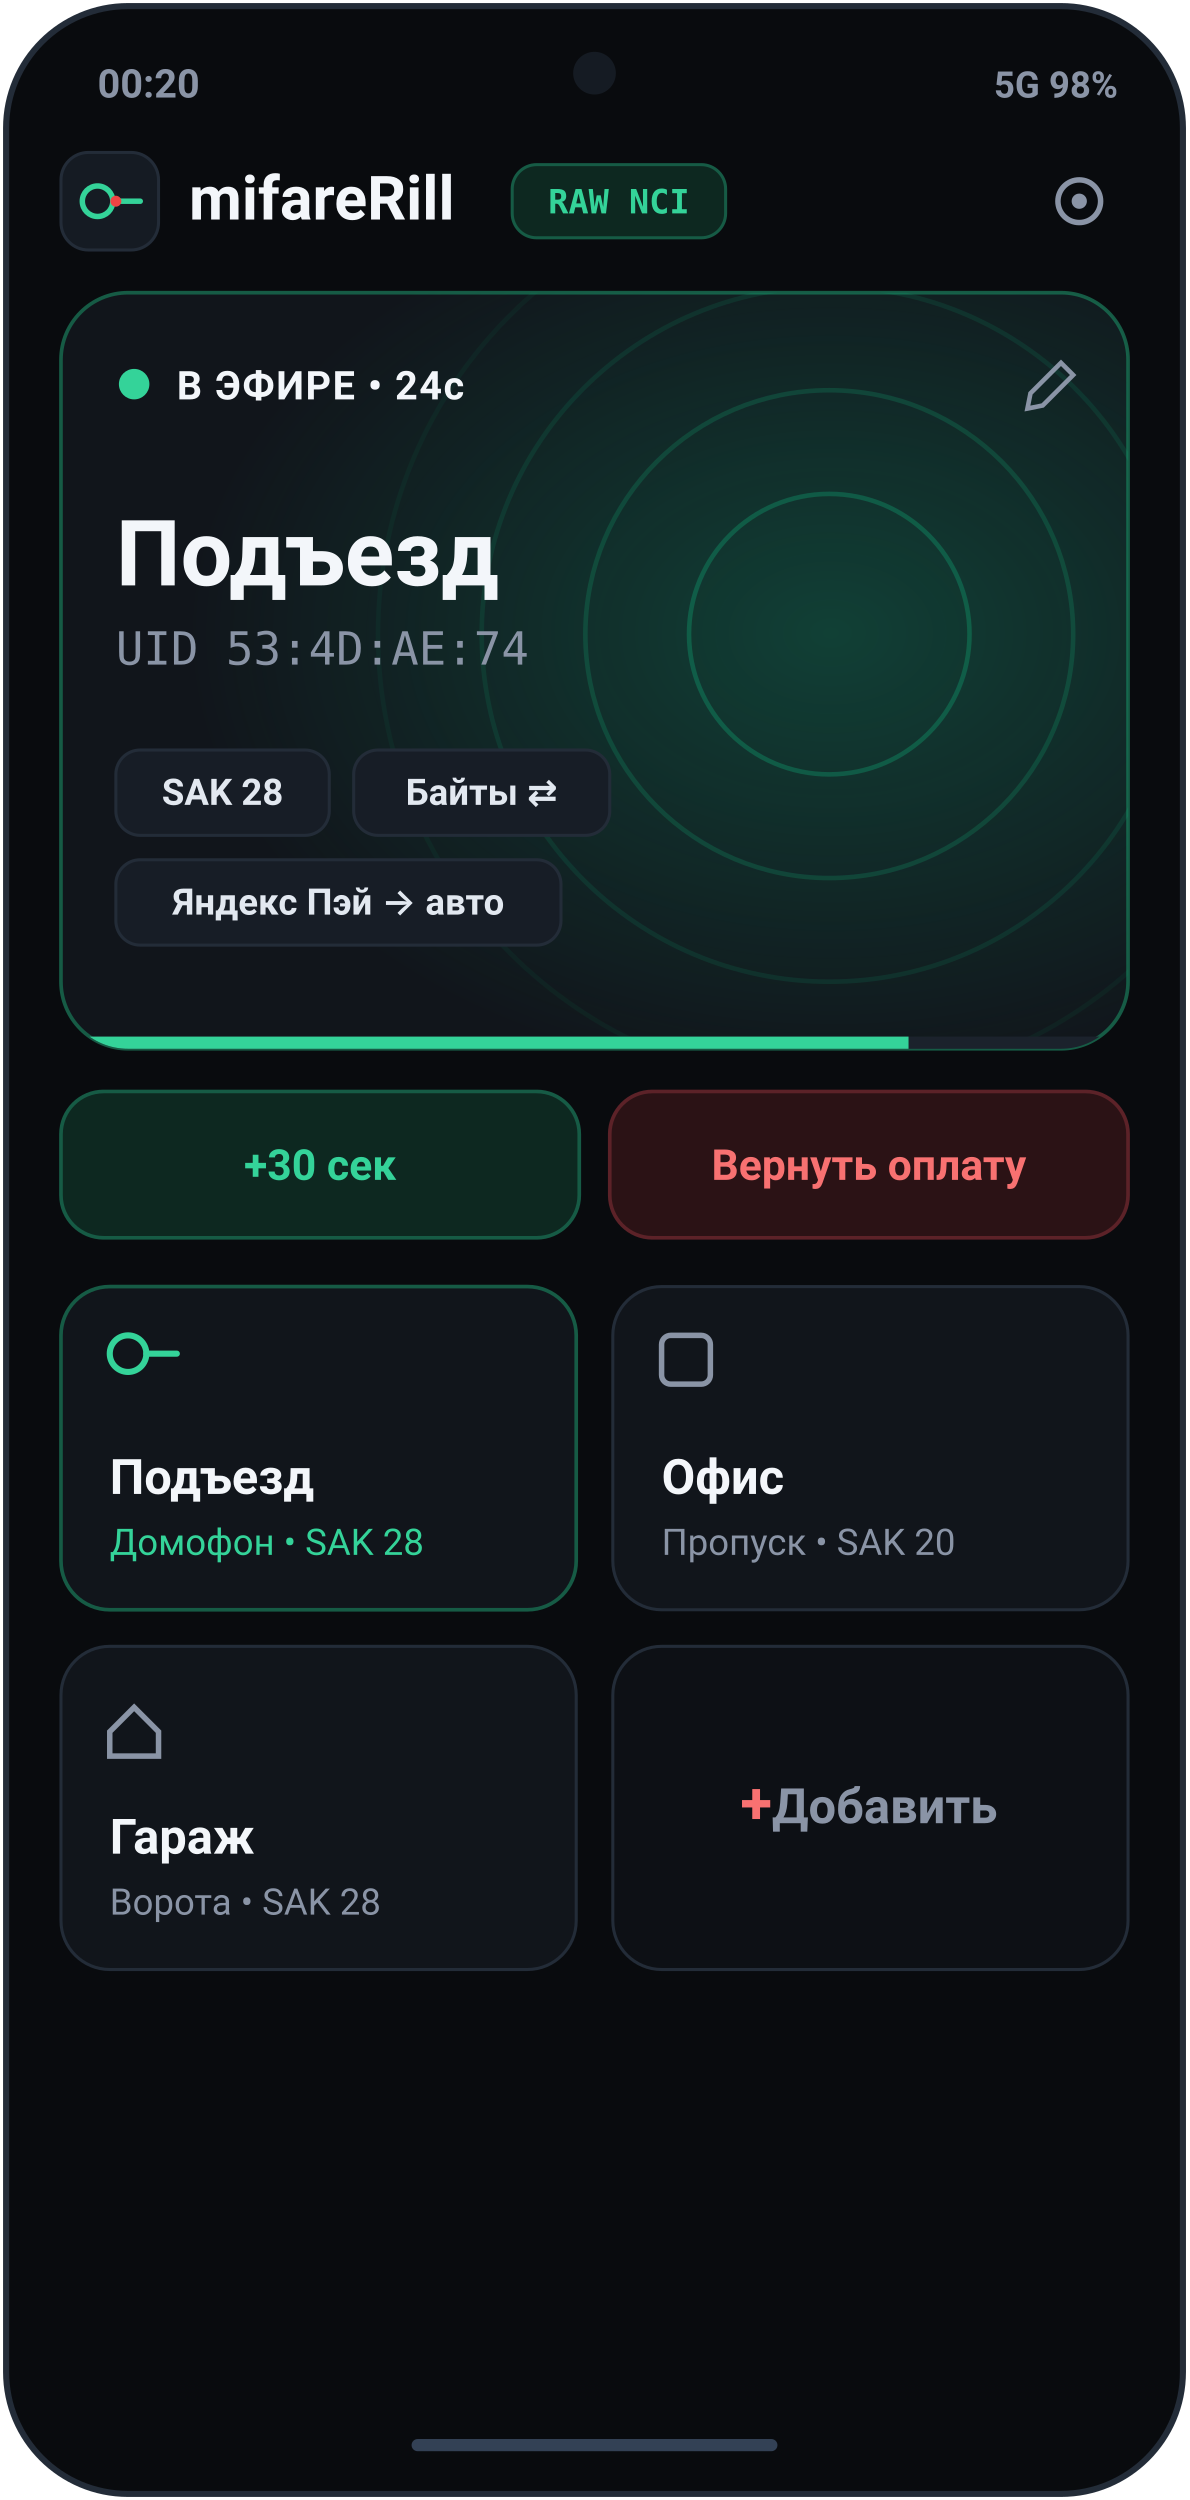
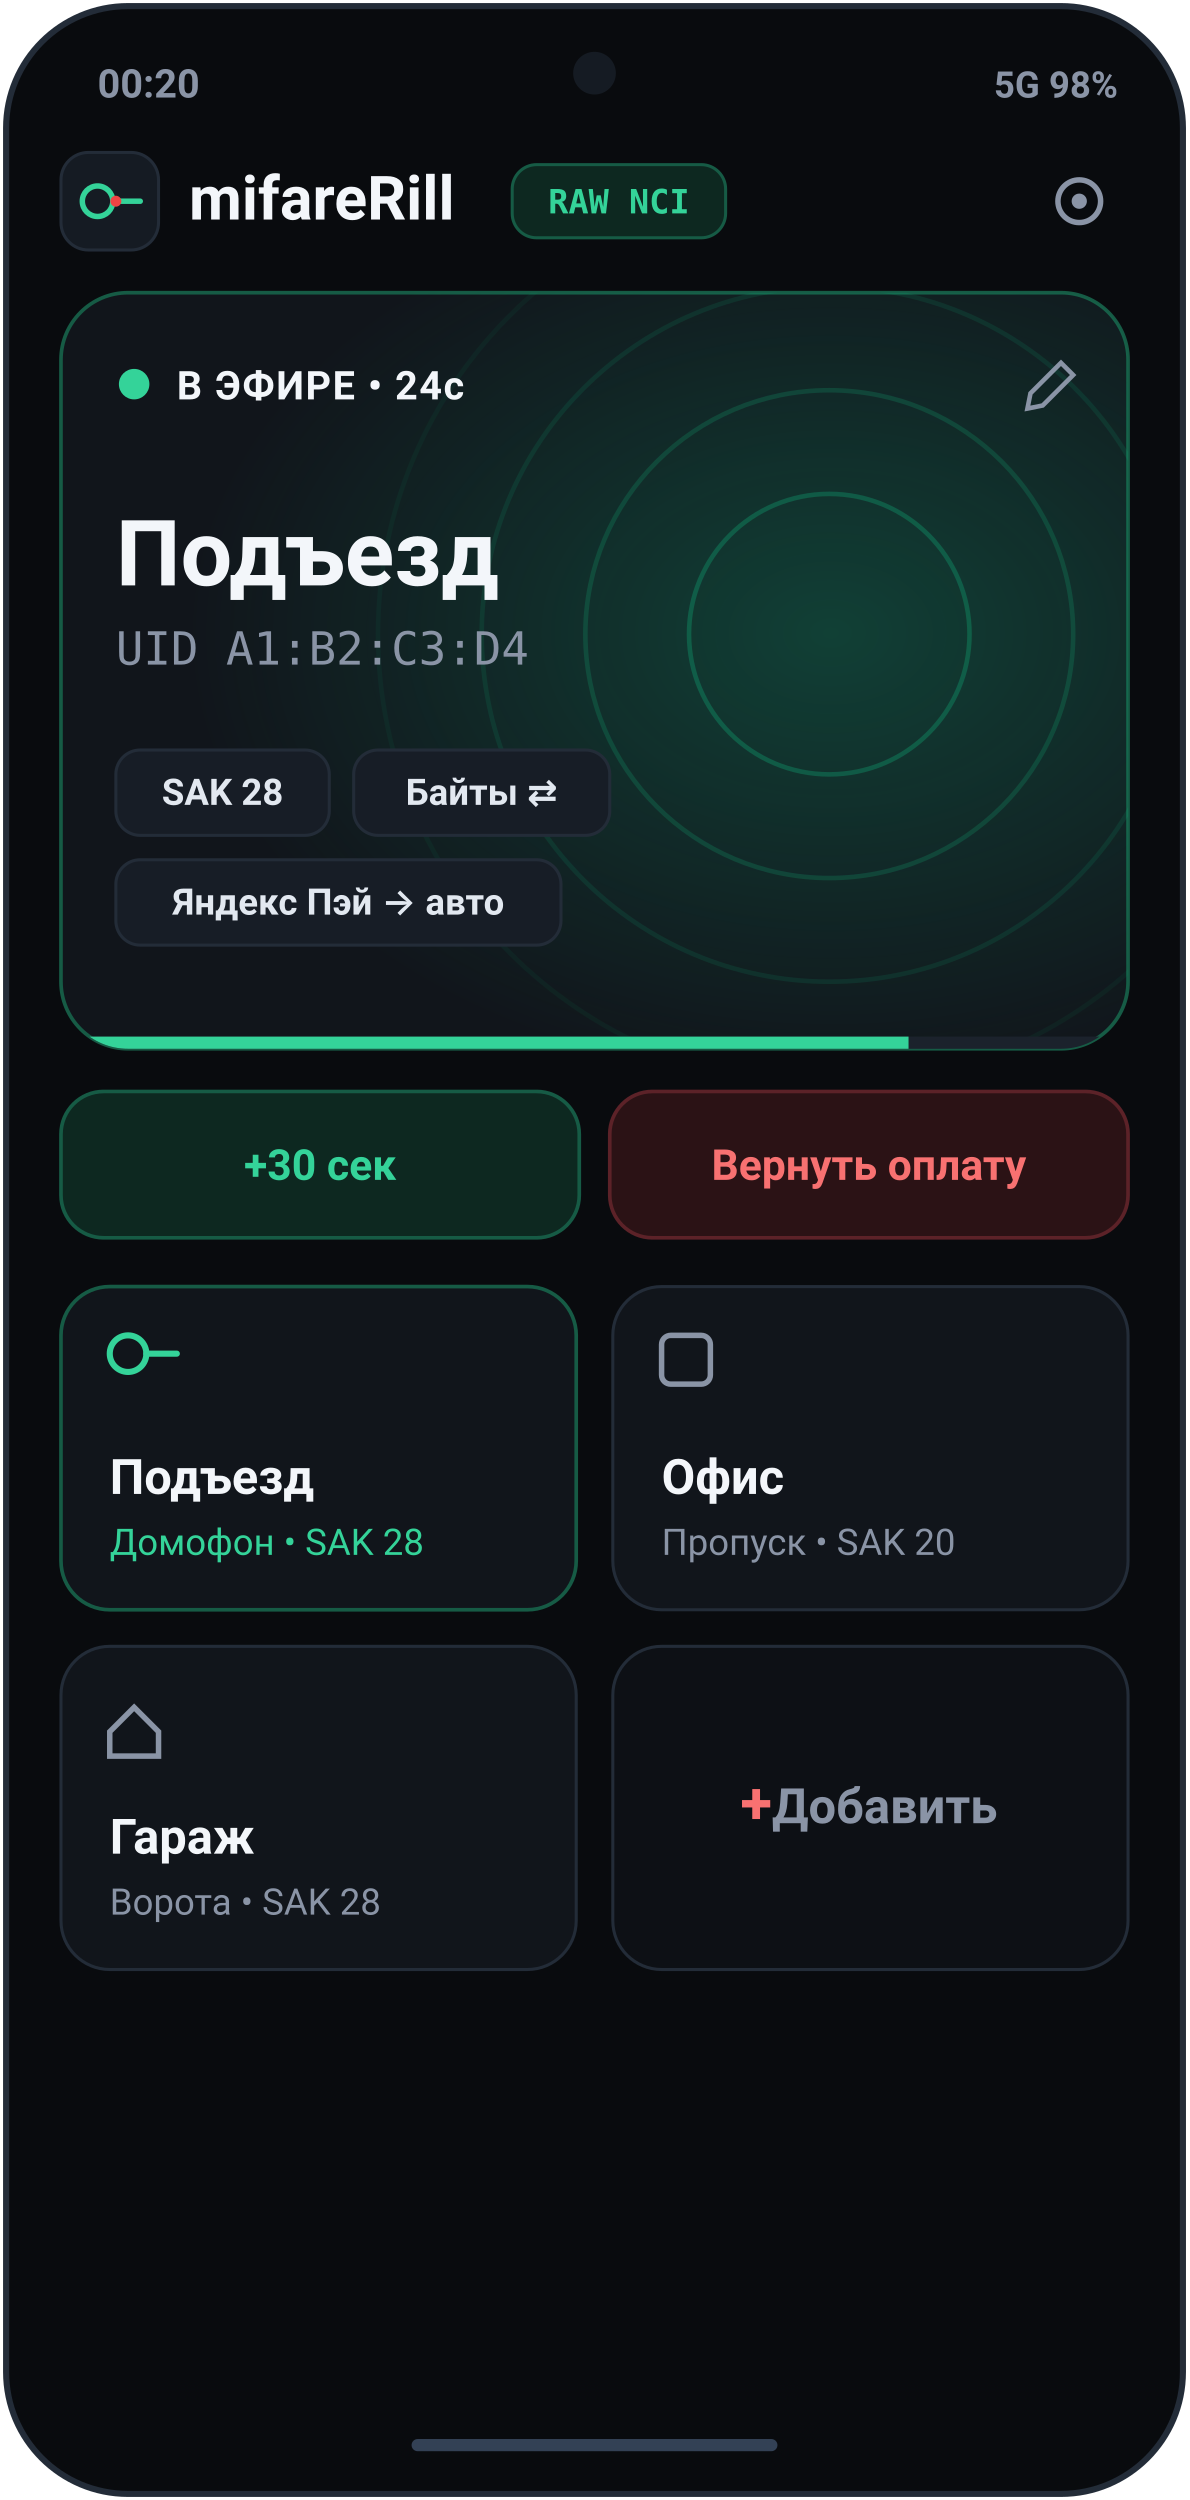
<svg xmlns="http://www.w3.org/2000/svg" viewBox="0 0 390 820" width="390" height="820">
  <defs>
    <radialGradient id="radarGlow" cx="72%" cy="45%" r="60%">
      <stop offset="0%" stop-color="#10B981" stop-opacity="0.26" />
      <stop offset="100%" stop-color="#10B981" stop-opacity="0" />
    </radialGradient>
    <clipPath id="heroClip">
      <rect x="20" y="96" width="350" height="248" rx="22" />
    </clipPath>
  </defs>
  <rect x="2" y="2" width="386" height="816" rx="40" fill="#090B0E" stroke="#232C38" stroke-width="2" />
  <text x="32" y="32" fill="#8A94A6" font-family="-apple-system,BlinkMacSystemFont,Segoe UI,Roboto,sans-serif" font-size="13" font-weight="600">00:20</text>
  <circle cx="195" cy="24" r="7" fill="#151B23" />
  <text x="326" y="32" fill="#8A94A6" font-family="-apple-system,BlinkMacSystemFont,Segoe UI,Roboto,sans-serif" font-size="12" font-weight="600">5G 98%</text>
  <rect x="20" y="50" width="32" height="32" rx="9" fill="#151B23" stroke="#232C38" />
  <circle cx="32" cy="66" r="5" fill="none" stroke="#34D399" stroke-width="1.8" />
  <line x1="37" y1="66" x2="46" y2="66" stroke="#34D399" stroke-width="1.8" stroke-linecap="round" />
  <circle cx="38" cy="66" r="1.8" fill="#EF4444" />
  <text x="62" y="72" fill="#F3F6FA" font-family="-apple-system,BlinkMacSystemFont,Segoe UI,Roboto,sans-serif" font-size="20" font-weight="700">mifareRill</text>
  <rect x="168" y="54" width="70" height="24" rx="8" fill="#0D2820" stroke="#165B45" />
  <text x="203" y="70" text-anchor="middle" fill="#34D399" font-family="ui-monospace,SFMono-Regular,Menlo,monospace" font-size="11" font-weight="700">RAW NCI</text>
  <circle cx="354" cy="66" r="7" fill="none" stroke="#8A94A6" stroke-width="1.8" />
  <circle cx="354" cy="66" r="2.5" fill="#8A94A6" />
  <rect x="20" y="96" width="350" height="248" rx="22" fill="#11151B" stroke="#165B45" stroke-width="1.2" />
  <g clip-path="url(#heroClip)">
    <rect x="20" y="96" width="350" height="248" fill="url(#radarGlow)" />
    <circle cx="272" cy="208" r="46" fill="none" stroke="#10B981" stroke-opacity="0.30" stroke-width="1.5" />
    <circle cx="272" cy="208" r="80" fill="none" stroke="#10B981" stroke-opacity="0.20" stroke-width="1.5" />
    <circle cx="272" cy="208" r="114" fill="none" stroke="#10B981" stroke-opacity="0.12" stroke-width="1.5" />
    <circle cx="272" cy="208" r="148" fill="none" stroke="#10B981" stroke-opacity="0.06" stroke-width="1.5" />
    <rect x="20" y="340" width="350" height="4" fill="#1B222C" />
    <rect x="20" y="340" width="278" height="4" fill="#34D399" />
  </g>
  <circle cx="44" cy="126" r="5" fill="#34D399" />
  <text x="58" y="131" fill="#F3F6FA" font-family="-apple-system,BlinkMacSystemFont,Segoe UI,Roboto,sans-serif" font-size="13" font-weight="600" letter-spacing="0.5">В ЭФИРЕ • 24с</text>
  <path d="M338,129 L348,119 L352,123 L342,133 L337,134 Z" fill="none" stroke="#8A94A6" stroke-width="1.5" />
  <text x="38" y="192" fill="#F3F6FA" font-family="-apple-system,BlinkMacSystemFont,Segoe UI,Roboto,sans-serif" font-size="30" font-weight="700">Подъезд</text>
-   <text x="38" y="218" fill="#8A94A6" font-family="ui-monospace,SFMono-Regular,Menlo,monospace" font-size="15">UID 53:4D:AE:74</text>
+   <text x="38" y="218" fill="#8A94A6" font-family="ui-monospace,SFMono-Regular,Menlo,monospace" font-size="15">UID A1:B2:C3:D4</text>
  <rect x="38" y="246" width="70" height="28" rx="8" fill="#171D26" stroke="#232C38" />
  <text x="73" y="264" text-anchor="middle" fill="#E2E8F0" font-family="-apple-system,BlinkMacSystemFont,Segoe UI,Roboto,sans-serif" font-size="12" font-weight="600">SAK 28</text>
  <rect x="116" y="246" width="84" height="28" rx="8" fill="#171D26" stroke="#232C38" />
  <text x="158" y="264" text-anchor="middle" fill="#E2E8F0" font-family="-apple-system,BlinkMacSystemFont,Segoe UI,Roboto,sans-serif" font-size="12" font-weight="600">Байты ⇄</text>
  <rect x="38" y="282" width="146" height="28" rx="8" fill="#171D26" stroke="#232C38" />
  <text x="111" y="300" text-anchor="middle" fill="#E2E8F0" font-family="-apple-system,BlinkMacSystemFont,Segoe UI,Roboto,sans-serif" font-size="12" font-weight="600">Яндекс Пэй → авто</text>
  <rect x="20" y="358" width="170" height="48" rx="14" fill="#0D2820" stroke="#165B45" stroke-width="1.2" />
  <text x="105" y="387" text-anchor="middle" fill="#34D399" font-family="-apple-system,BlinkMacSystemFont,Segoe UI,Roboto,sans-serif" font-size="14" font-weight="700">+30 сек</text>
  <rect x="200" y="358" width="170" height="48" rx="14" fill="#2B1215" stroke="#5C2228" stroke-width="1.2" />
  <text x="285" y="387" text-anchor="middle" fill="#F87171" font-family="-apple-system,BlinkMacSystemFont,Segoe UI,Roboto,sans-serif" font-size="14" font-weight="700">Вернуть оплату</text>
  <rect x="20" y="422" width="169" height="106" rx="16" fill="#11151B" stroke="#165B45" stroke-width="1.2" />
  <circle cx="42" cy="444" r="6" fill="none" stroke="#34D399" stroke-width="2" />
  <line x1="48" y1="444" x2="58" y2="444" stroke="#34D399" stroke-width="2" stroke-linecap="round" />
  <text x="36" y="490" fill="#F3F6FA" font-family="-apple-system,BlinkMacSystemFont,Segoe UI,Roboto,sans-serif" font-size="16" font-weight="600">Подъезд</text>
  <text x="36" y="510" fill="#34D399" font-family="-apple-system,BlinkMacSystemFont,Segoe UI,Roboto,sans-serif" font-size="12">Домофон • SAK 28</text>
  <rect x="201" y="422" width="169" height="106" rx="16" fill="#11151B" stroke="#232C38" stroke-width="1" />
  <rect x="217" y="438" width="16" height="16" rx="3" fill="none" stroke="#8A94A6" stroke-width="1.8" />
  <text x="217" y="490" fill="#F3F6FA" font-family="-apple-system,BlinkMacSystemFont,Segoe UI,Roboto,sans-serif" font-size="16" font-weight="600">Офис</text>
  <text x="217" y="510" fill="#8A94A6" font-family="-apple-system,BlinkMacSystemFont,Segoe UI,Roboto,sans-serif" font-size="12">Пропуск • SAK 20</text>
  <rect x="20" y="540" width="169" height="106" rx="16" fill="#11151B" stroke="#232C38" stroke-width="1" />
  <path d="M36,568 L44,560 L52,568 L52,576 L36,576 Z" fill="none" stroke="#8A94A6" stroke-width="1.8" />
  <text x="36" y="608" fill="#F3F6FA" font-family="-apple-system,BlinkMacSystemFont,Segoe UI,Roboto,sans-serif" font-size="16" font-weight="600">Гараж</text>
  <text x="36" y="628" fill="#8A94A6" font-family="-apple-system,BlinkMacSystemFont,Segoe UI,Roboto,sans-serif" font-size="12">Ворота • SAK 28</text>
  <rect x="201" y="540" width="169" height="106" rx="16" fill="#0D1015" stroke="#232C38" stroke-width="1" />
  <text x="285" y="598" text-anchor="middle" fill="#8A94A6" font-family="-apple-system,BlinkMacSystemFont,Segoe UI,Roboto,sans-serif" font-size="16" font-weight="600">
    <tspan fill="#F87171" font-size="19">+ </tspan>Добавить</text>
  <rect x="135" y="800" width="120" height="4" rx="2" fill="#334155" />
</svg>
